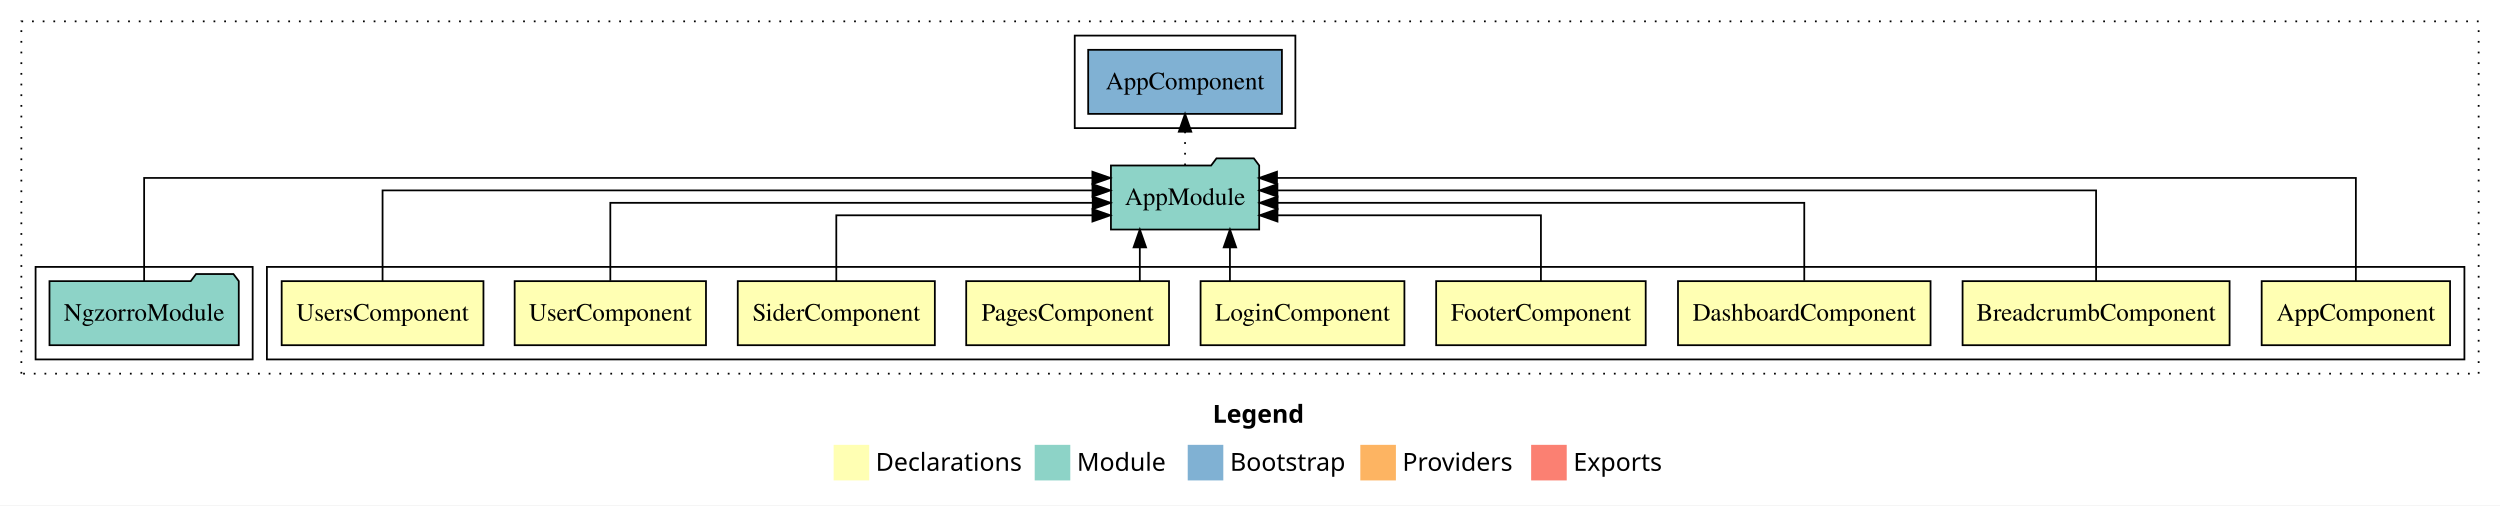
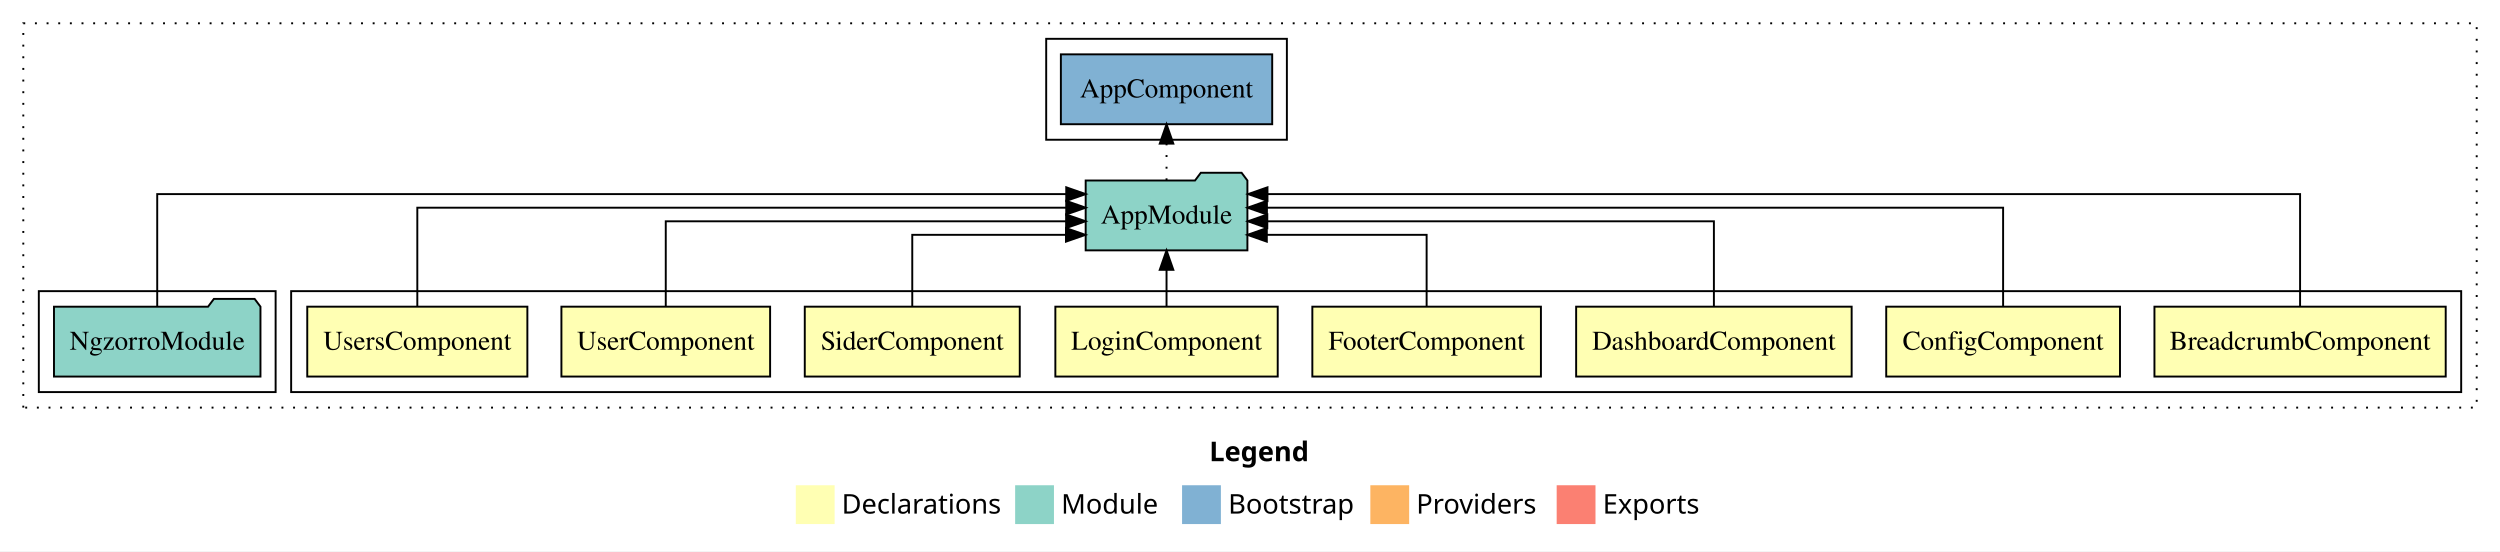
- <svg xmlns="http://www.w3.org/2000/svg" width="1405pt" height="284pt" viewBox="0.00 0.00 1405.00 284.00">
+ <svg xmlns="http://www.w3.org/2000/svg" width="1288pt" height="284pt" viewBox="0.00 0.00 1288.00 284.00">
  <g id="graph0" class="graph" transform="scale(1 1) rotate(0) translate(4 280)">
-     <polygon fill="white" stroke="transparent" points="-4,4 -4,-280 1401,-280 1401,4 -4,4" />
-     <text text-anchor="start" x="677.51" y="-42.4" font-family="sans-serif" font-weight="bold" font-size="14.00">Legend</text>
-     <polygon fill="#ffffb3" stroke="transparent" points="464.5,-10 464.5,-30 484.5,-30 484.5,-10 464.5,-10" />
-     <text text-anchor="start" x="488.13" y="-15.4" font-family="sans-serif" font-size="14.00">  Declarations</text>
-     <polygon fill="#8dd3c7" stroke="transparent" points="577.5,-10 577.5,-30 597.5,-30 597.5,-10 577.5,-10" />
-     <text text-anchor="start" x="601.23" y="-15.4" font-family="sans-serif" font-size="14.00">  Module</text>
-     <polygon fill="#80b1d3" stroke="transparent" points="663.5,-10 663.5,-30 683.5,-30 683.5,-10 663.5,-10" />
-     <text text-anchor="start" x="687.28" y="-15.4" font-family="sans-serif" font-size="14.00">  Bootstrap</text>
-     <polygon fill="#fdb462" stroke="transparent" points="760.5,-10 760.5,-30 780.5,-30 780.5,-10 760.5,-10" />
-     <text text-anchor="start" x="784.17" y="-15.4" font-family="sans-serif" font-size="14.00">  Providers</text>
-     <polygon fill="#fb8072" stroke="transparent" points="856.5,-10 856.5,-30 876.5,-30 876.5,-10 856.5,-10" />
-     <text text-anchor="start" x="880.23" y="-15.4" font-family="sans-serif" font-size="14.00">  Exports</text>
+     <polygon fill="white" stroke="transparent" points="-4,4 -4,-280 1284,-280 1284,4 -4,4" />
+     <text text-anchor="start" x="619.01" y="-42.4" font-family="sans-serif" font-weight="bold" font-size="14.00">Legend</text>
+     <polygon fill="#ffffb3" stroke="transparent" points="406,-10 406,-30 426,-30 426,-10 406,-10" />
+     <text text-anchor="start" x="429.63" y="-15.4" font-family="sans-serif" font-size="14.00">  Declarations</text>
+     <polygon fill="#8dd3c7" stroke="transparent" points="519,-10 519,-30 539,-30 539,-10 519,-10" />
+     <text text-anchor="start" x="542.73" y="-15.4" font-family="sans-serif" font-size="14.00">  Module</text>
+     <polygon fill="#80b1d3" stroke="transparent" points="605,-10 605,-30 625,-30 625,-10 605,-10" />
+     <text text-anchor="start" x="628.78" y="-15.4" font-family="sans-serif" font-size="14.00">  Bootstrap</text>
+     <polygon fill="#fdb462" stroke="transparent" points="702,-10 702,-30 722,-30 722,-10 702,-10" />
+     <text text-anchor="start" x="725.67" y="-15.4" font-family="sans-serif" font-size="14.00">  Providers</text>
+     <polygon fill="#fb8072" stroke="transparent" points="798,-10 798,-30 818,-30 818,-10 798,-10" />
+     <text text-anchor="start" x="821.73" y="-15.4" font-family="sans-serif" font-size="14.00">  Exports</text>
    <g id="clust1" class="cluster">
-       <polygon fill="none" stroke="black" stroke-dasharray="1,5" points="8,-70 8,-268 1389,-268 1389,-70 8,-70" />
+       <polygon fill="none" stroke="black" stroke-dasharray="1,5" points="8,-70 8,-268 1272,-268 1272,-70 8,-70" />
    </g>
    <g id="clust2" class="cluster">
-       <polygon fill="none" stroke="black" points="146,-78 146,-130 1381,-130 1381,-78 146,-78" />
+       <polygon fill="none" stroke="black" points="146,-78 146,-130 1264,-130 1264,-78 146,-78" />
    </g>
-     <g id="clust12" class="cluster">
+     <g id="clust11" class="cluster">
      <polygon fill="none" stroke="black" points="16,-78 16,-130 138,-130 138,-78 16,-78" />
    </g>
-     <g id="clust14" class="cluster">
-       <polygon fill="none" stroke="black" points="600,-208 600,-260 724,-260 724,-208 600,-208" />
+     <g id="clust13" class="cluster">
+       <polygon fill="none" stroke="black" points="535,-208 535,-260 659,-260 659,-208 535,-208" />
    </g>
    <g id="node1" class="node">
-       <polygon fill="#ffffb3" stroke="black" points="1372.94,-122 1267.06,-122 1267.06,-86 1372.94,-86 1372.94,-122" />
-       <text text-anchor="middle" x="1320" y="-99.8" font-family="Times,serif" font-size="14.00">AppComponent</text>
+       <polygon fill="#ffffb3" stroke="black" points="1256.03,-122 1105.97,-122 1105.97,-86 1256.03,-86 1256.03,-122" />
+       <text text-anchor="middle" x="1181" y="-99.8" font-family="Times,serif" font-size="14.00">BreadcrumbComponent</text>
    </g>
-     <g id="node10" class="node">
-       <polygon fill="#8dd3c7" stroke="black" points="703.66,-187 700.66,-191 679.66,-191 676.66,-187 620.34,-187 620.34,-151 703.66,-151 703.66,-187" />
-       <text text-anchor="middle" x="662" y="-164.8" font-family="Times,serif" font-size="14.00">AppModule</text>
+     <g id="node9" class="node">
+       <polygon fill="#8dd3c7" stroke="black" points="638.66,-187 635.66,-191 614.66,-191 611.66,-187 555.34,-187 555.34,-151 638.66,-151 638.66,-187" />
+       <text text-anchor="middle" x="597" y="-164.8" font-family="Times,serif" font-size="14.00">AppModule</text>
    </g>
    <g id="edge1" class="edge">
-       <path fill="none" stroke="black" d="M1320,-122.01C1320,-144.49 1320,-180 1320,-180 1320,-180 713.66,-180 713.66,-180" />
-       <polygon fill="black" stroke="black" points="713.66,-176.5 703.66,-180 713.66,-183.5 713.66,-176.5" />
+       <path fill="none" stroke="black" d="M1181,-122.01C1181,-144.49 1181,-180 1181,-180 1181,-180 649,-180 649,-180" />
+       <polygon fill="black" stroke="black" points="649,-176.5 639,-180 649,-183.5 649,-176.5" />
    </g>
    <g id="node2" class="node">
-       <polygon fill="#ffffb3" stroke="black" points="1249.03,-122 1098.97,-122 1098.97,-86 1249.03,-86 1249.03,-122" />
-       <text text-anchor="middle" x="1174" y="-99.8" font-family="Times,serif" font-size="14.00">BreadcrumbComponent</text>
+       <polygon fill="#ffffb3" stroke="black" points="1088.22,-122 967.78,-122 967.78,-86 1088.22,-86 1088.22,-122" />
+       <text text-anchor="middle" x="1028" y="-99.8" font-family="Times,serif" font-size="14.00">ConfigComponent</text>
    </g>
    <g id="edge2" class="edge">
-       <path fill="none" stroke="black" d="M1174,-122.13C1174,-142.57 1174,-173 1174,-173 1174,-173 713.9,-173 713.9,-173" />
-       <polygon fill="black" stroke="black" points="713.9,-169.5 703.9,-173 713.9,-176.5 713.9,-169.5" />
+       <path fill="none" stroke="black" d="M1028,-122.13C1028,-142.57 1028,-173 1028,-173 1028,-173 648.72,-173 648.72,-173" />
+       <polygon fill="black" stroke="black" points="648.72,-169.5 638.72,-173 648.72,-176.5 648.72,-169.5" />
    </g>
    <g id="node3" class="node">
-       <polygon fill="#ffffb3" stroke="black" points="1080.97,-122 939.03,-122 939.03,-86 1080.97,-86 1080.97,-122" />
-       <text text-anchor="middle" x="1010" y="-99.8" font-family="Times,serif" font-size="14.00">DashboardComponent</text>
+       <polygon fill="#ffffb3" stroke="black" points="949.97,-122 808.03,-122 808.03,-86 949.97,-86 949.97,-122" />
+       <text text-anchor="middle" x="879" y="-99.8" font-family="Times,serif" font-size="14.00">DashboardComponent</text>
    </g>
    <g id="edge3" class="edge">
-       <path fill="none" stroke="black" d="M1010,-122.27C1010,-140.56 1010,-166 1010,-166 1010,-166 713.98,-166 713.98,-166" />
-       <polygon fill="black" stroke="black" points="713.98,-162.5 703.98,-166 713.98,-169.5 713.98,-162.5" />
+       <path fill="none" stroke="black" d="M879,-122.27C879,-140.56 879,-166 879,-166 879,-166 648.91,-166 648.91,-166" />
+       <polygon fill="black" stroke="black" points="648.91,-162.5 638.91,-166 648.91,-169.5 648.91,-162.5" />
    </g>
    <g id="node4" class="node">
-       <polygon fill="#ffffb3" stroke="black" points="920.88,-122 803.12,-122 803.12,-86 920.88,-86 920.88,-122" />
-       <text text-anchor="middle" x="862" y="-99.8" font-family="Times,serif" font-size="14.00">FooterComponent</text>
+       <polygon fill="#ffffb3" stroke="black" points="789.88,-122 672.12,-122 672.12,-86 789.88,-86 789.88,-122" />
+       <text text-anchor="middle" x="731" y="-99.8" font-family="Times,serif" font-size="14.00">FooterComponent</text>
    </g>
    <g id="edge4" class="edge">
-       <path fill="none" stroke="black" d="M862,-122.01C862,-138.05 862,-159 862,-159 862,-159 713.93,-159 713.93,-159" />
-       <polygon fill="black" stroke="black" points="713.93,-155.5 703.93,-159 713.93,-162.5 713.93,-155.5" />
+       <path fill="none" stroke="black" d="M731,-122.01C731,-138.05 731,-159 731,-159 731,-159 648.66,-159 648.66,-159" />
+       <polygon fill="black" stroke="black" points="648.66,-155.5 638.66,-159 648.66,-162.5 648.66,-155.5" />
    </g>
    <g id="node5" class="node">
-       <polygon fill="#ffffb3" stroke="black" points="785.28,-122 670.72,-122 670.72,-86 785.28,-86 785.28,-122" />
-       <text text-anchor="middle" x="728" y="-99.8" font-family="Times,serif" font-size="14.00">LoginComponent</text>
+       <polygon fill="#ffffb3" stroke="black" points="654.28,-122 539.72,-122 539.72,-86 654.28,-86 654.28,-122" />
+       <text text-anchor="middle" x="597" y="-99.8" font-family="Times,serif" font-size="14.00">LoginComponent</text>
    </g>
    <g id="edge5" class="edge">
-       <path fill="none" stroke="black" d="M687.22,-122.11C687.22,-122.11 687.22,-140.99 687.22,-140.99" />
-       <polygon fill="black" stroke="black" points="683.72,-140.99 687.22,-150.99 690.72,-140.99 683.72,-140.99" />
+       <path fill="none" stroke="black" d="M597,-122.11C597,-122.11 597,-140.99 597,-140.99" />
+       <polygon fill="black" stroke="black" points="593.5,-140.99 597,-150.99 600.5,-140.99 593.5,-140.99" />
    </g>
    <g id="node6" class="node">
-       <polygon fill="#ffffb3" stroke="black" points="652.99,-122 539.01,-122 539.01,-86 652.99,-86 652.99,-122" />
-       <text text-anchor="middle" x="596" y="-99.8" font-family="Times,serif" font-size="14.00">PagesComponent</text>
-     </g>
-     <g id="edge6" class="edge">
-       <path fill="none" stroke="black" d="M636.58,-122.11C636.58,-122.11 636.58,-140.99 636.58,-140.99" />
-       <polygon fill="black" stroke="black" points="633.08,-140.99 636.58,-150.99 640.08,-140.99 633.08,-140.99" />
-     </g>
-     <g id="node7" class="node">
      <polygon fill="#ffffb3" stroke="black" points="521.38,-122 410.62,-122 410.62,-86 521.38,-86 521.38,-122" />
      <text text-anchor="middle" x="466" y="-99.8" font-family="Times,serif" font-size="14.00">SiderComponent</text>
    </g>
-     <g id="edge7" class="edge">
-       <path fill="none" stroke="black" d="M466,-122.01C466,-138.05 466,-159 466,-159 466,-159 609.95,-159 609.95,-159" />
-       <polygon fill="black" stroke="black" points="609.95,-162.5 619.95,-159 609.95,-155.5 609.95,-162.5" />
+     <g id="edge6" class="edge">
+       <path fill="none" stroke="black" d="M466,-122.01C466,-138.05 466,-159 466,-159 466,-159 545.19,-159 545.19,-159" />
+       <polygon fill="black" stroke="black" points="545.19,-162.5 555.19,-159 545.19,-155.5 545.19,-162.5" />
    </g>
-     <g id="node8" class="node">
+     <g id="node7" class="node">
      <polygon fill="#ffffb3" stroke="black" points="392.76,-122 285.24,-122 285.24,-86 392.76,-86 392.76,-122" />
      <text text-anchor="middle" x="339" y="-99.8" font-family="Times,serif" font-size="14.00">UserComponent</text>
    </g>
-     <g id="edge8" class="edge">
-       <path fill="none" stroke="black" d="M339,-122.27C339,-140.56 339,-166 339,-166 339,-166 610.1,-166 610.1,-166" />
-       <polygon fill="black" stroke="black" points="610.1,-169.5 620.1,-166 610.1,-162.5 610.1,-169.5" />
+     <g id="edge7" class="edge">
+       <path fill="none" stroke="black" d="M339,-122.27C339,-140.56 339,-166 339,-166 339,-166 545.26,-166 545.26,-166" />
+       <polygon fill="black" stroke="black" points="545.26,-169.5 555.26,-166 545.26,-162.5 545.26,-169.5" />
    </g>
-     <g id="node9" class="node">
+     <g id="node8" class="node">
      <polygon fill="#ffffb3" stroke="black" points="267.7,-122 154.3,-122 154.3,-86 267.7,-86 267.7,-122" />
      <text text-anchor="middle" x="211" y="-99.8" font-family="Times,serif" font-size="14.00">UsersComponent</text>
    </g>
-     <g id="edge9" class="edge">
-       <path fill="none" stroke="black" d="M211,-122.13C211,-142.57 211,-173 211,-173 211,-173 609.98,-173 609.98,-173" />
-       <polygon fill="black" stroke="black" points="609.98,-176.5 619.98,-173 609.98,-169.5 609.98,-176.5" />
-     </g>
-     <g id="node12" class="node">
-       <polygon fill="#80b1d3" stroke="black" points="716.44,-252 607.56,-252 607.56,-216 716.44,-216 716.44,-252" />
-       <text text-anchor="middle" x="662" y="-229.8" font-family="Times,serif" font-size="14.00">AppComponent </text>
-     </g>
-     <g id="edge11" class="edge">
-       <path fill="none" stroke="black" stroke-dasharray="1,5" d="M662,-187.11C662,-187.11 662,-205.99 662,-205.99" />
-       <polygon fill="black" stroke="black" points="658.5,-205.99 662,-215.99 665.5,-205.99 658.5,-205.99" />
+     <g id="edge8" class="edge">
+       <path fill="none" stroke="black" d="M211,-122.13C211,-142.57 211,-173 211,-173 211,-173 545.32,-173 545.32,-173" />
+       <polygon fill="black" stroke="black" points="545.32,-176.5 555.32,-173 545.32,-169.5 545.32,-176.5" />
    </g>
    <g id="node11" class="node">
+       <polygon fill="#80b1d3" stroke="black" points="651.44,-252 542.56,-252 542.56,-216 651.44,-216 651.44,-252" />
+       <text text-anchor="middle" x="597" y="-229.8" font-family="Times,serif" font-size="14.00">AppComponent </text>
+     </g>
+     <g id="edge10" class="edge">
+       <path fill="none" stroke="black" stroke-dasharray="1,5" d="M597,-187.11C597,-187.11 597,-205.99 597,-205.99" />
+       <polygon fill="black" stroke="black" points="593.5,-205.99 597,-215.99 600.5,-205.99 593.5,-205.99" />
+     </g>
+     <g id="node10" class="node">
      <polygon fill="#8dd3c7" stroke="black" points="130.19,-122 127.19,-126 106.19,-126 103.19,-122 23.81,-122 23.81,-86 130.19,-86 130.19,-122" />
      <text text-anchor="middle" x="77" y="-99.8" font-family="Times,serif" font-size="14.00">NgzorroModule</text>
    </g>
-     <g id="edge10" class="edge">
-       <path fill="none" stroke="black" d="M77,-122.01C77,-144.49 77,-180 77,-180 77,-180 609.93,-180 609.93,-180" />
-       <polygon fill="black" stroke="black" points="609.93,-183.5 619.93,-180 609.93,-176.5 609.93,-183.5" />
+     <g id="edge9" class="edge">
+       <path fill="none" stroke="black" d="M77,-122.01C77,-144.49 77,-180 77,-180 77,-180 545.33,-180 545.33,-180" />
+       <polygon fill="black" stroke="black" points="545.33,-183.5 555.33,-180 545.33,-176.5 545.33,-183.5" />
    </g>
  </g>
</svg>
